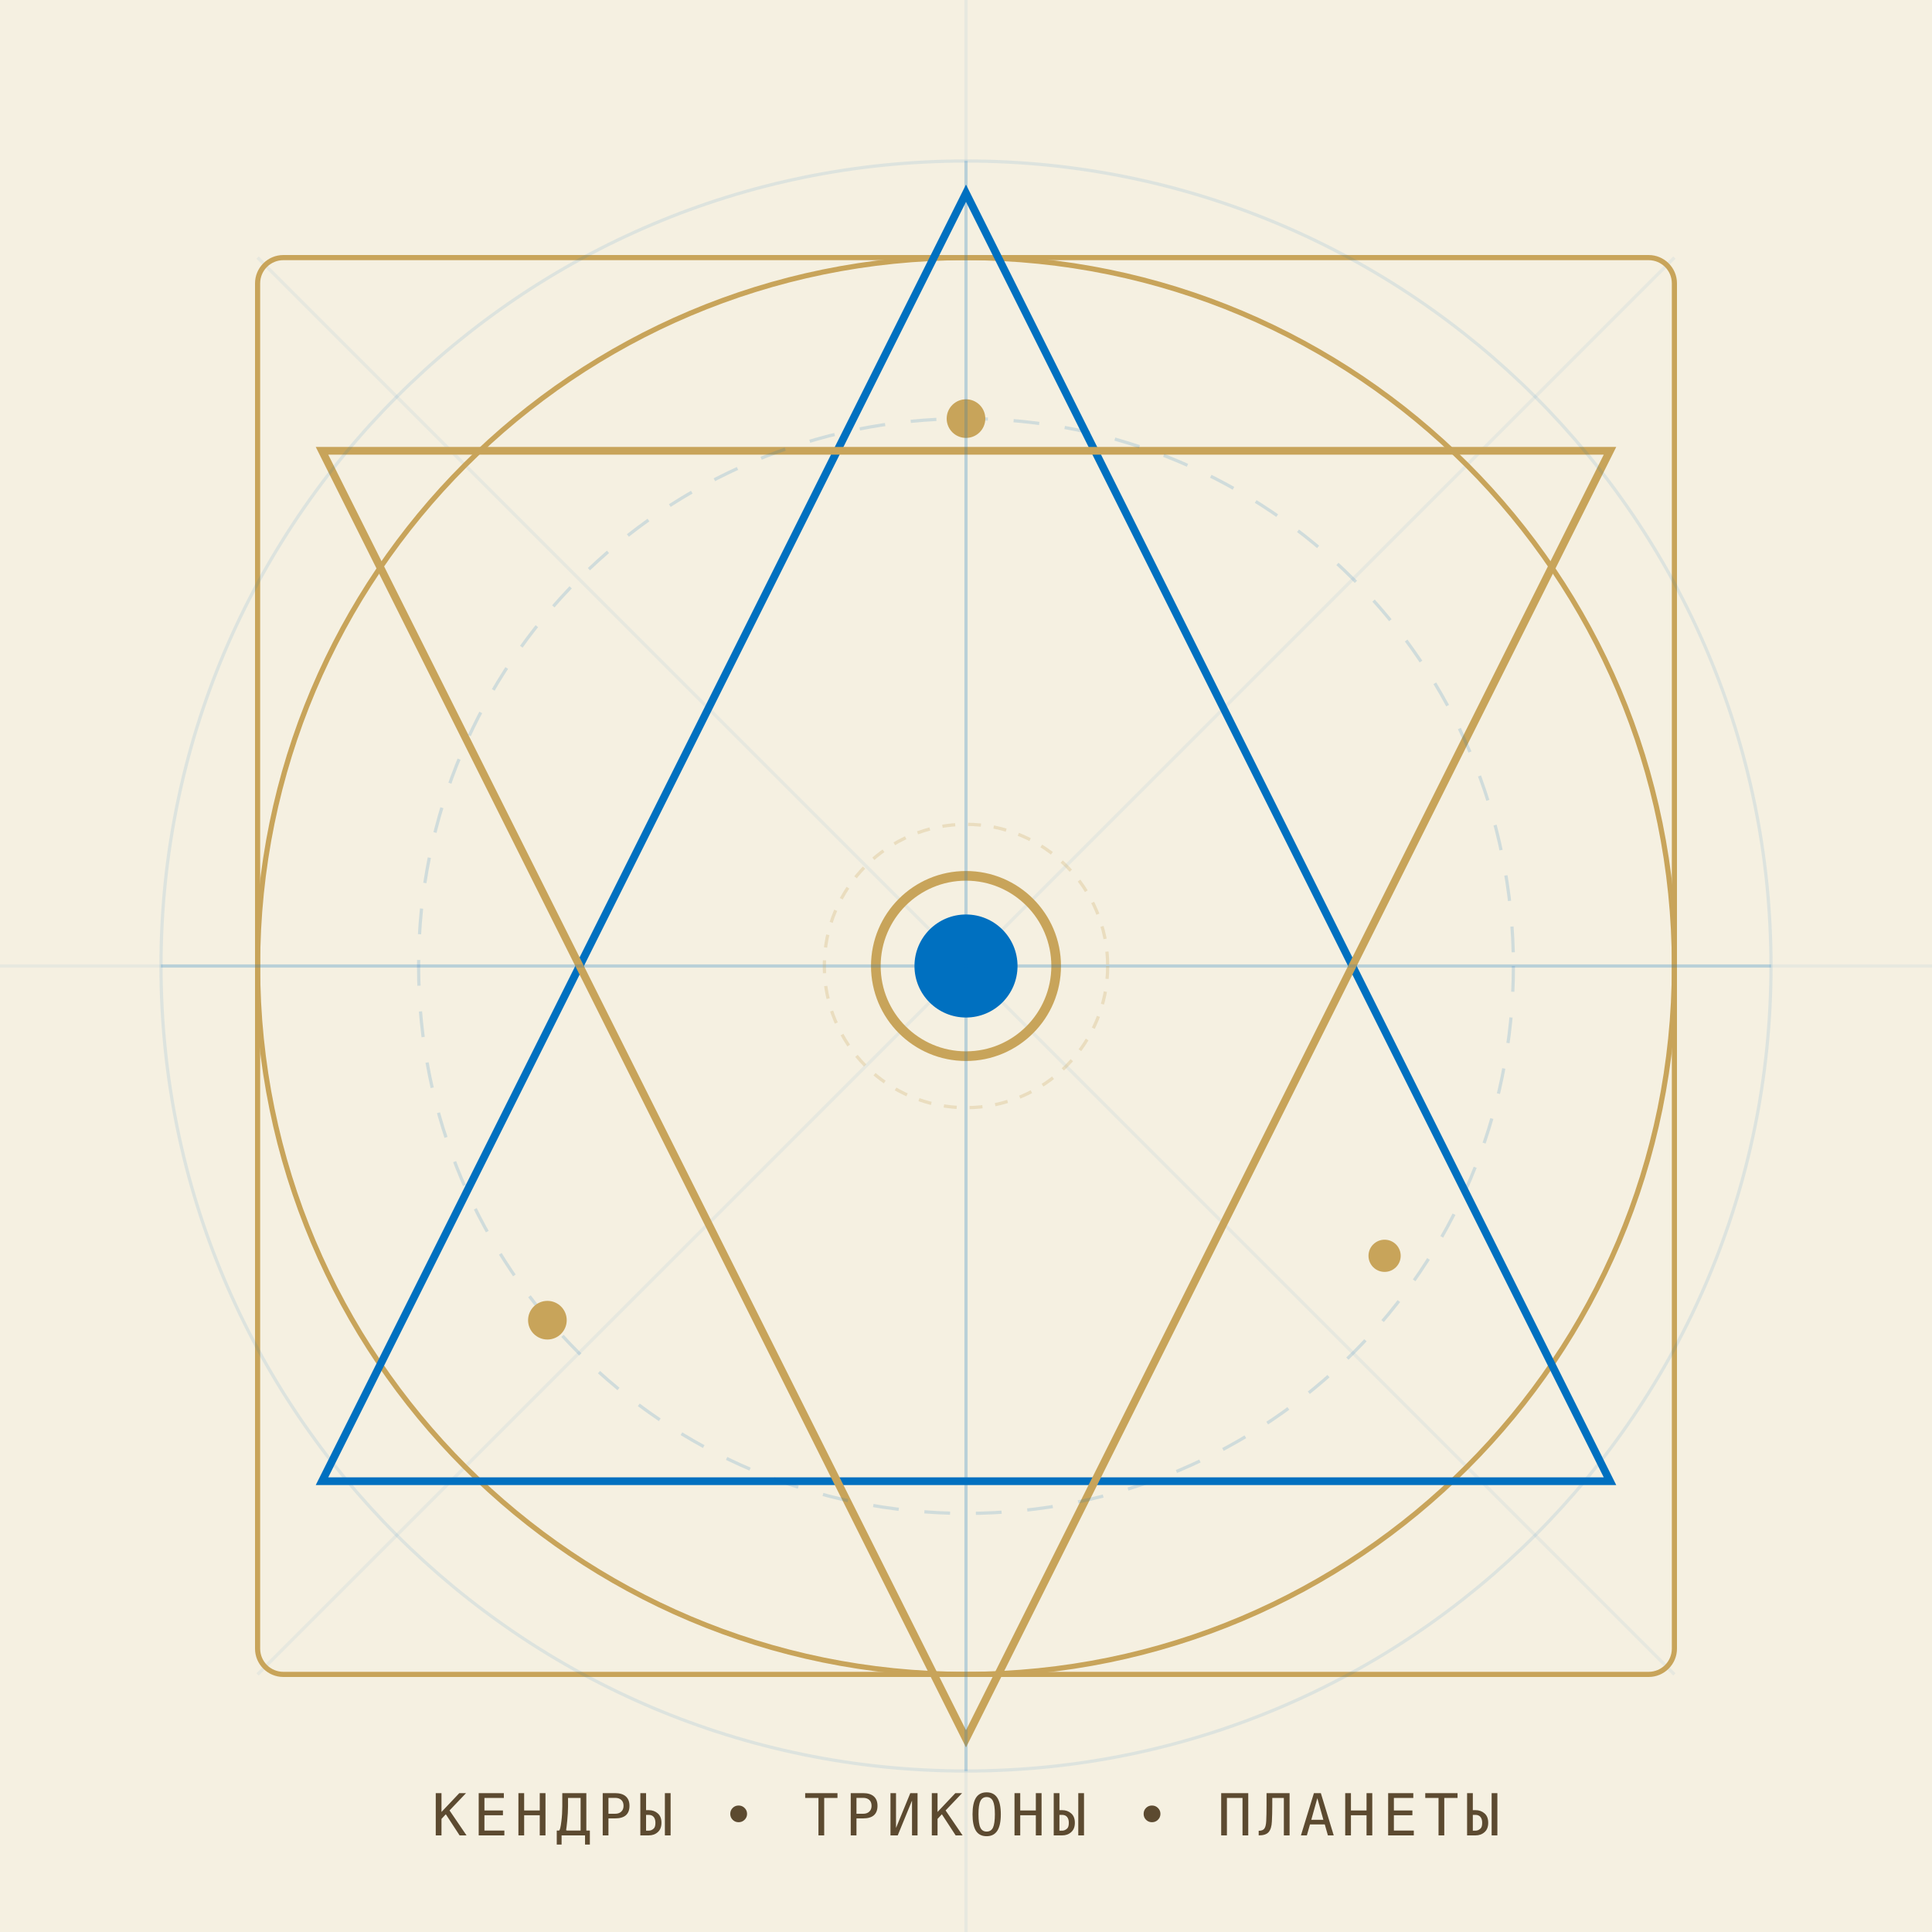
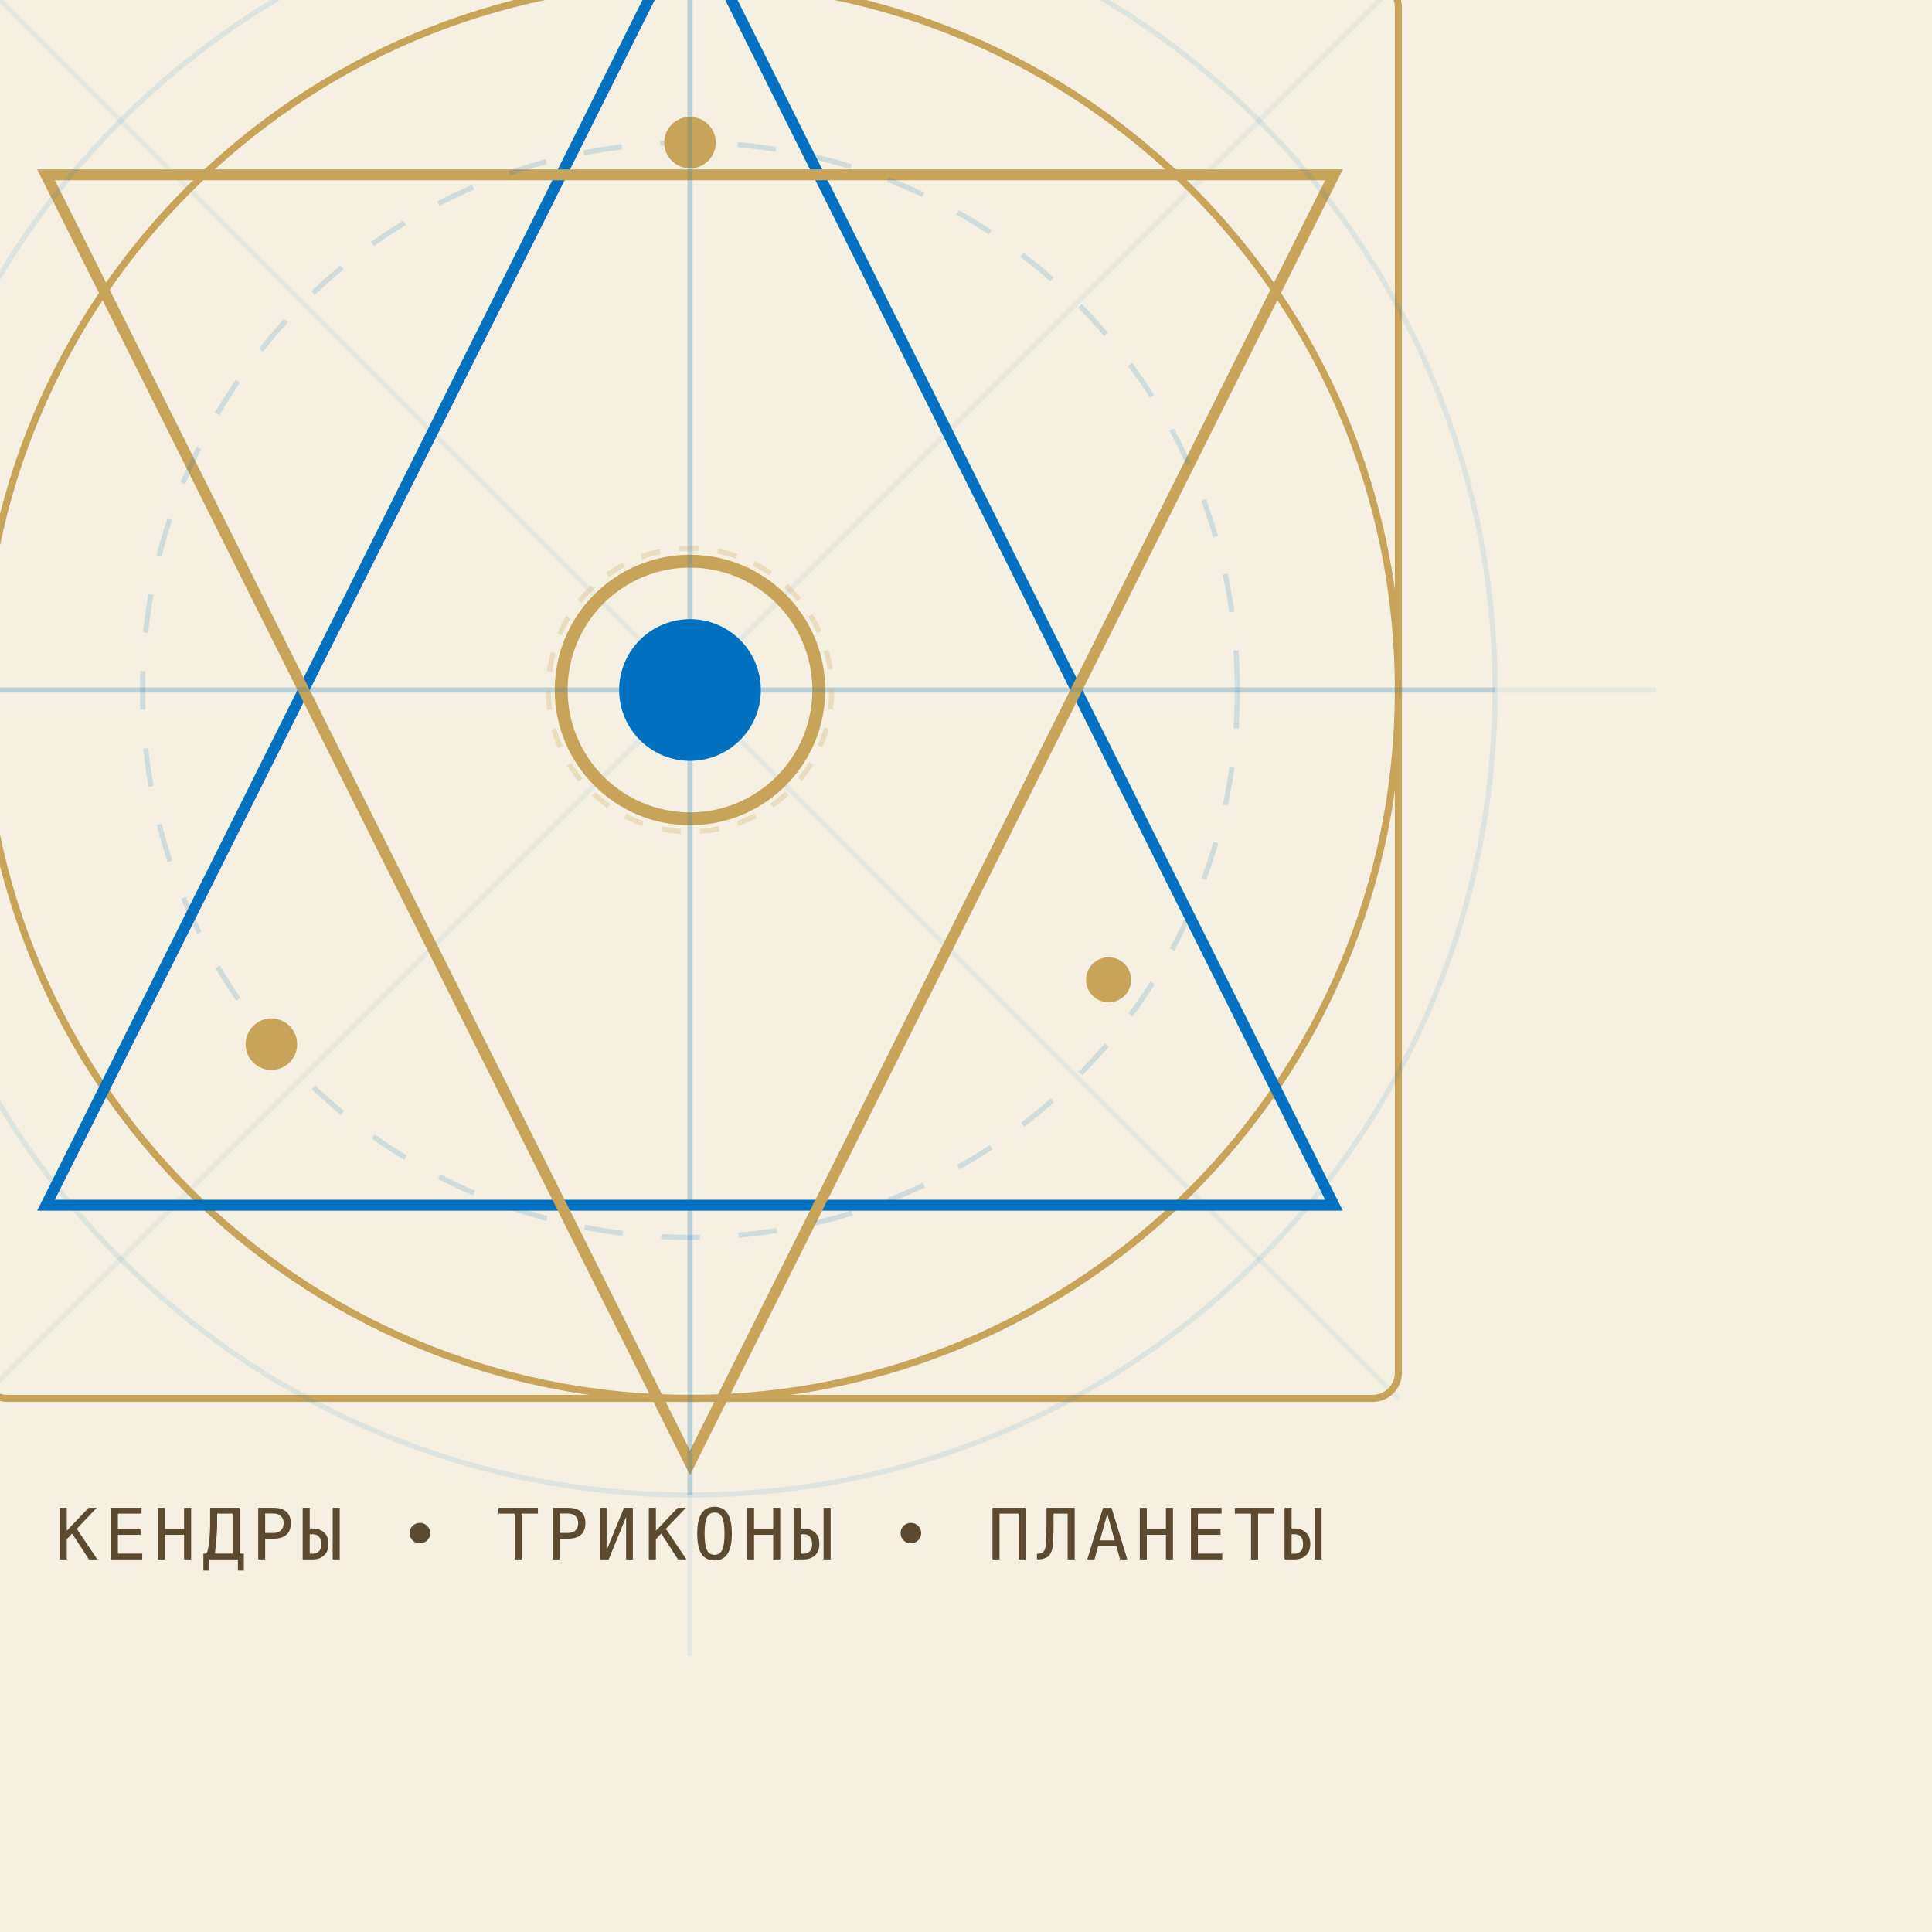
- <svg xmlns="http://www.w3.org/2000/svg" viewBox="0 0 300 300" width="100%" height="100%">
+ <svg xmlns="http://www.w3.org/2000/svg" viewBox="0 0 420 420" width="100%" height="100%">
  <defs>
    <style>
-       @keyframes spin-cw { 0%{transform:rotate(0deg)} 100%{transform:rotate(360deg)} }
-       @keyframes spin-ccw { 0%{transform:rotate(0deg)} 100%{transform:rotate(-360deg)} }
-       @keyframes pulse-core { 0%,100%{opacity:.7;transform:scale(1)} 50%{opacity:1;transform:scale(1.08)} }
-       
-       .grid { stroke:rgba(0,112,192,.06); stroke-width:.5; }
-       .ring { fill:none; stroke:#c8a45a; stroke-width:.8; }
-       .orbit { fill:#c8a45a; }
-       .core { fill:#0070c0; animation:pulse-core 3s ease-in-out infinite; }
-       
-       /* Внешний квадрат + круг */
-       .outer { animation:spin-cw 26s linear infinite; transform-origin:150px 150px; }
-       
-       /* Треугольники: независимое вращение в разные стороны */
-       .tri-up   { fill:none; stroke:#0070c0; stroke-width:1.2; animation:spin-cw 18s linear infinite; transform-origin:150px 150px; }
-       .tri-down { fill:none; stroke:#c8a45a; stroke-width:1.2; animation:spin-ccw 24s linear infinite; transform-origin:150px 150px; }
-       
-       .tech { stroke:rgba(0,112,192,.2); stroke-width:.5; }
+       @keyframes spin-cw { 0% { transform: rotate(0deg); } 100% { transform: rotate(360deg); } }
+       @keyframes spin-ccw { 0% { transform: rotate(0deg); } 100% { transform: rotate(-360deg); } }
+       @keyframes pulse-core { 0%,100% { opacity: .7; transform: scale(1); } 50% { opacity: 1; transform: scale(1.08); } }
+       .grid { stroke: rgba(0,112,192,.06); stroke-width: .8; }
+       .ring { fill: none; stroke: #c8a45a; stroke-width: 1.1; }
+       .orbit { fill: #c8a45a; }
+       .core { fill: #0070c0; animation: pulse-core 3s ease-in-out infinite; }
+       .tech { stroke: rgba(0,112,192,.2); stroke-width: .8; }
+       .cw { animation: spin-cw 36s linear infinite; transform-origin: 150px 150px; }
+       .ccw { animation: spin-ccw 42s linear infinite; transform-origin: 150px 150px; }
+       .tri-up   { fill: none; stroke: #0070c0; stroke-width: 1.7; animation: spin-cw 25s linear infinite; transform-origin: 150px 150px; }
+       .tri-down { fill: none; stroke: #c8a45a; stroke-width: 1.7; animation: spin-ccw 34s linear infinite; transform-origin: 150px 150px; }
    </style>
  </defs>
  <rect width="100%" height="100%" fill="#f5f0e1" />
-   <g class="grid">
-     <line x1="150" y1="0" x2="150" y2="300" />
-     <line x1="0" y1="150" x2="300" y2="150" />
-     <line x1="40" y1="40" x2="260" y2="260" />
-     <line x1="260" y1="40" x2="40" y2="260" />
+   <g transform="translate(150, 150) scale(1.4) translate(-150, -150)">
+     <g class="grid">
+       <line x1="150" y1="0" x2="150" y2="300" />
+       <line x1="0" y1="150" x2="300" y2="150" />
+       <line x1="40" y1="40" x2="260" y2="260" />
+       <line x1="260" y1="40" x2="40" y2="260" />
+     </g>
+     <g class="cw">
+       <circle cx="150" cy="150" r="110" class="ring" />
+       <rect x="40" y="40" width="220" height="220" rx="4" class="ring" />
+     </g>
+     <polygon class="tri-up" points="150,30 250,230 50,230" />
+     <polygon class="tri-down" points="150,270 50,70 250,70" />
+     <circle cx="150" cy="150" r="85" fill="none" stroke="rgba(0,112,192,.15)" stroke-width=".8" stroke-dasharray="6 6" />
+     <circle class="orbit cw" style="animation-duration:21s" cx="150" cy="65" r="4" />
+     <circle class="orbit ccw" style="animation-duration:28s" cx="215" cy="195" r="3.5" />
+     <circle class="orbit cw" style="animation-duration:34s" cx="85" cy="205" r="4" />
+     <circle cx="150" cy="150" r="11" class="core" />
+     <circle cx="150" cy="150" r="20" fill="none" stroke="#c8a45a" stroke-width="2" />
+     <g transform="translate(150,150)">
+       <circle r="125" fill="none" stroke="rgba(0,112,192,.1)" stroke-width=".8" />
+       <path d="M0,-125 L0,125 M-125,0 L125,0" class="tech" />
+       <circle r="22" fill="none" stroke="rgba(200,164,90,.25)" stroke-width=".8" stroke-dasharray="3 3" />
+     </g>
+     <text x="150" y="285" text-anchor="middle" font-family="monospace" font-size="11" fill="#5c4a30" letter-spacing="1">КЕНДРЫ • ТРИКОНЫ • ПЛАНЕТЫ</text>
  </g>
-   <g class="outer">
-     <circle cx="150" cy="150" r="110" class="ring" />
-     <rect x="40" y="40" width="220" height="220" rx="4" class="ring" />
-   </g>
-   <polygon class="tri-up" points="150,30 250,230 50,230" />
-   <polygon class="tri-down" points="150,270 50,70 250,70" />
-   <circle cx="150" cy="150" r="85" fill="none" stroke="rgba(0,112,192,.15)" stroke-width=".5" stroke-dasharray="4 4" />
-   <circle class="orbit" style="animation:spin-cw 15s linear infinite; transform-origin:150px 150px;" cx="150" cy="65" r="3" />
-   <circle class="orbit" style="animation:spin-ccw 20s linear infinite; transform-origin:150px 150px;" cx="215" cy="195" r="2.5" />
-   <circle class="orbit" style="animation:spin-cw 24s linear infinite; transform-origin:150px 150px;" cx="85" cy="205" r="3" />
-   <circle cx="150" cy="150" r="8" class="core" />
-   <circle cx="150" cy="150" r="14" fill="none" stroke="#c8a45a" stroke-width="1.5" />
-   <g transform="translate(150,150)">
-     <circle r="125" fill="none" stroke="rgba(0,112,192,.1)" stroke-width=".5" />
-     <path d="M0,-125 L0,125 M-125,0 L125,0" class="tech" />
-     <circle r="22" fill="none" stroke="rgba(200,164,90,.25)" stroke-width=".5" stroke-dasharray="2 2" />
-   </g>
-   <text x="150" y="285" text-anchor="middle" font-family="monospace" font-size="9" fill="#5c4a30" letter-spacing="1">КЕНДРЫ • ТРИКОНЫ • ПЛАНЕТЫ</text>
</svg>
